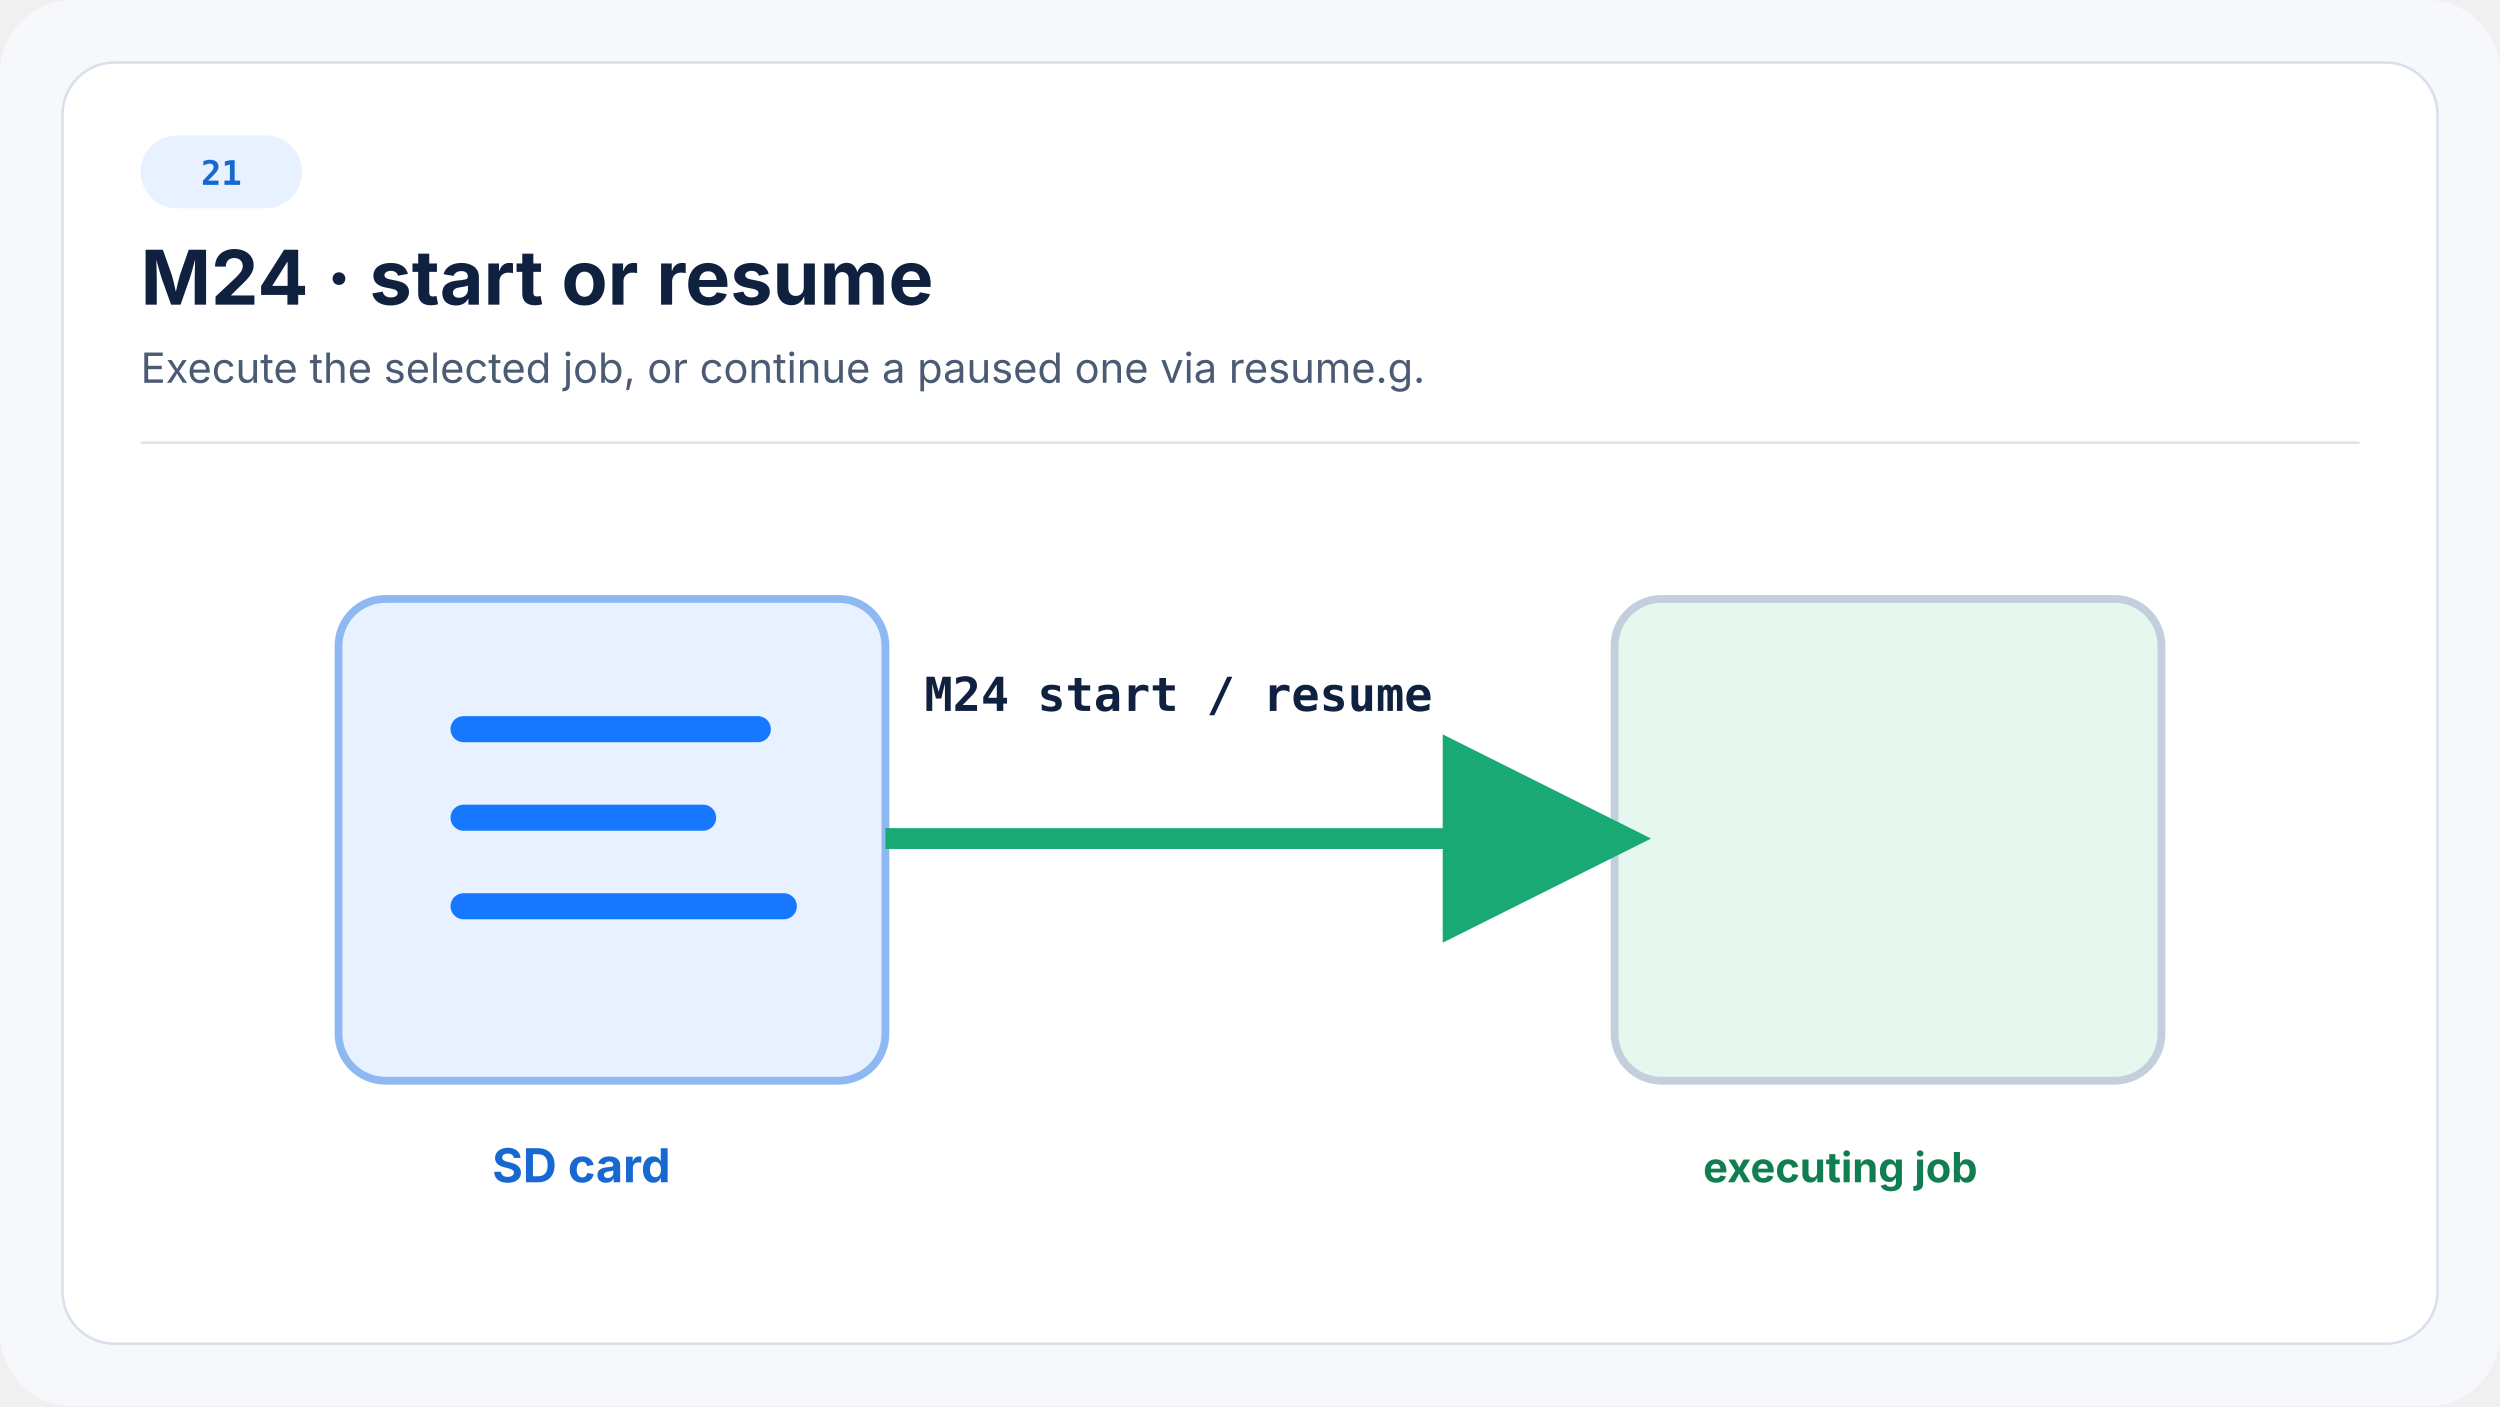
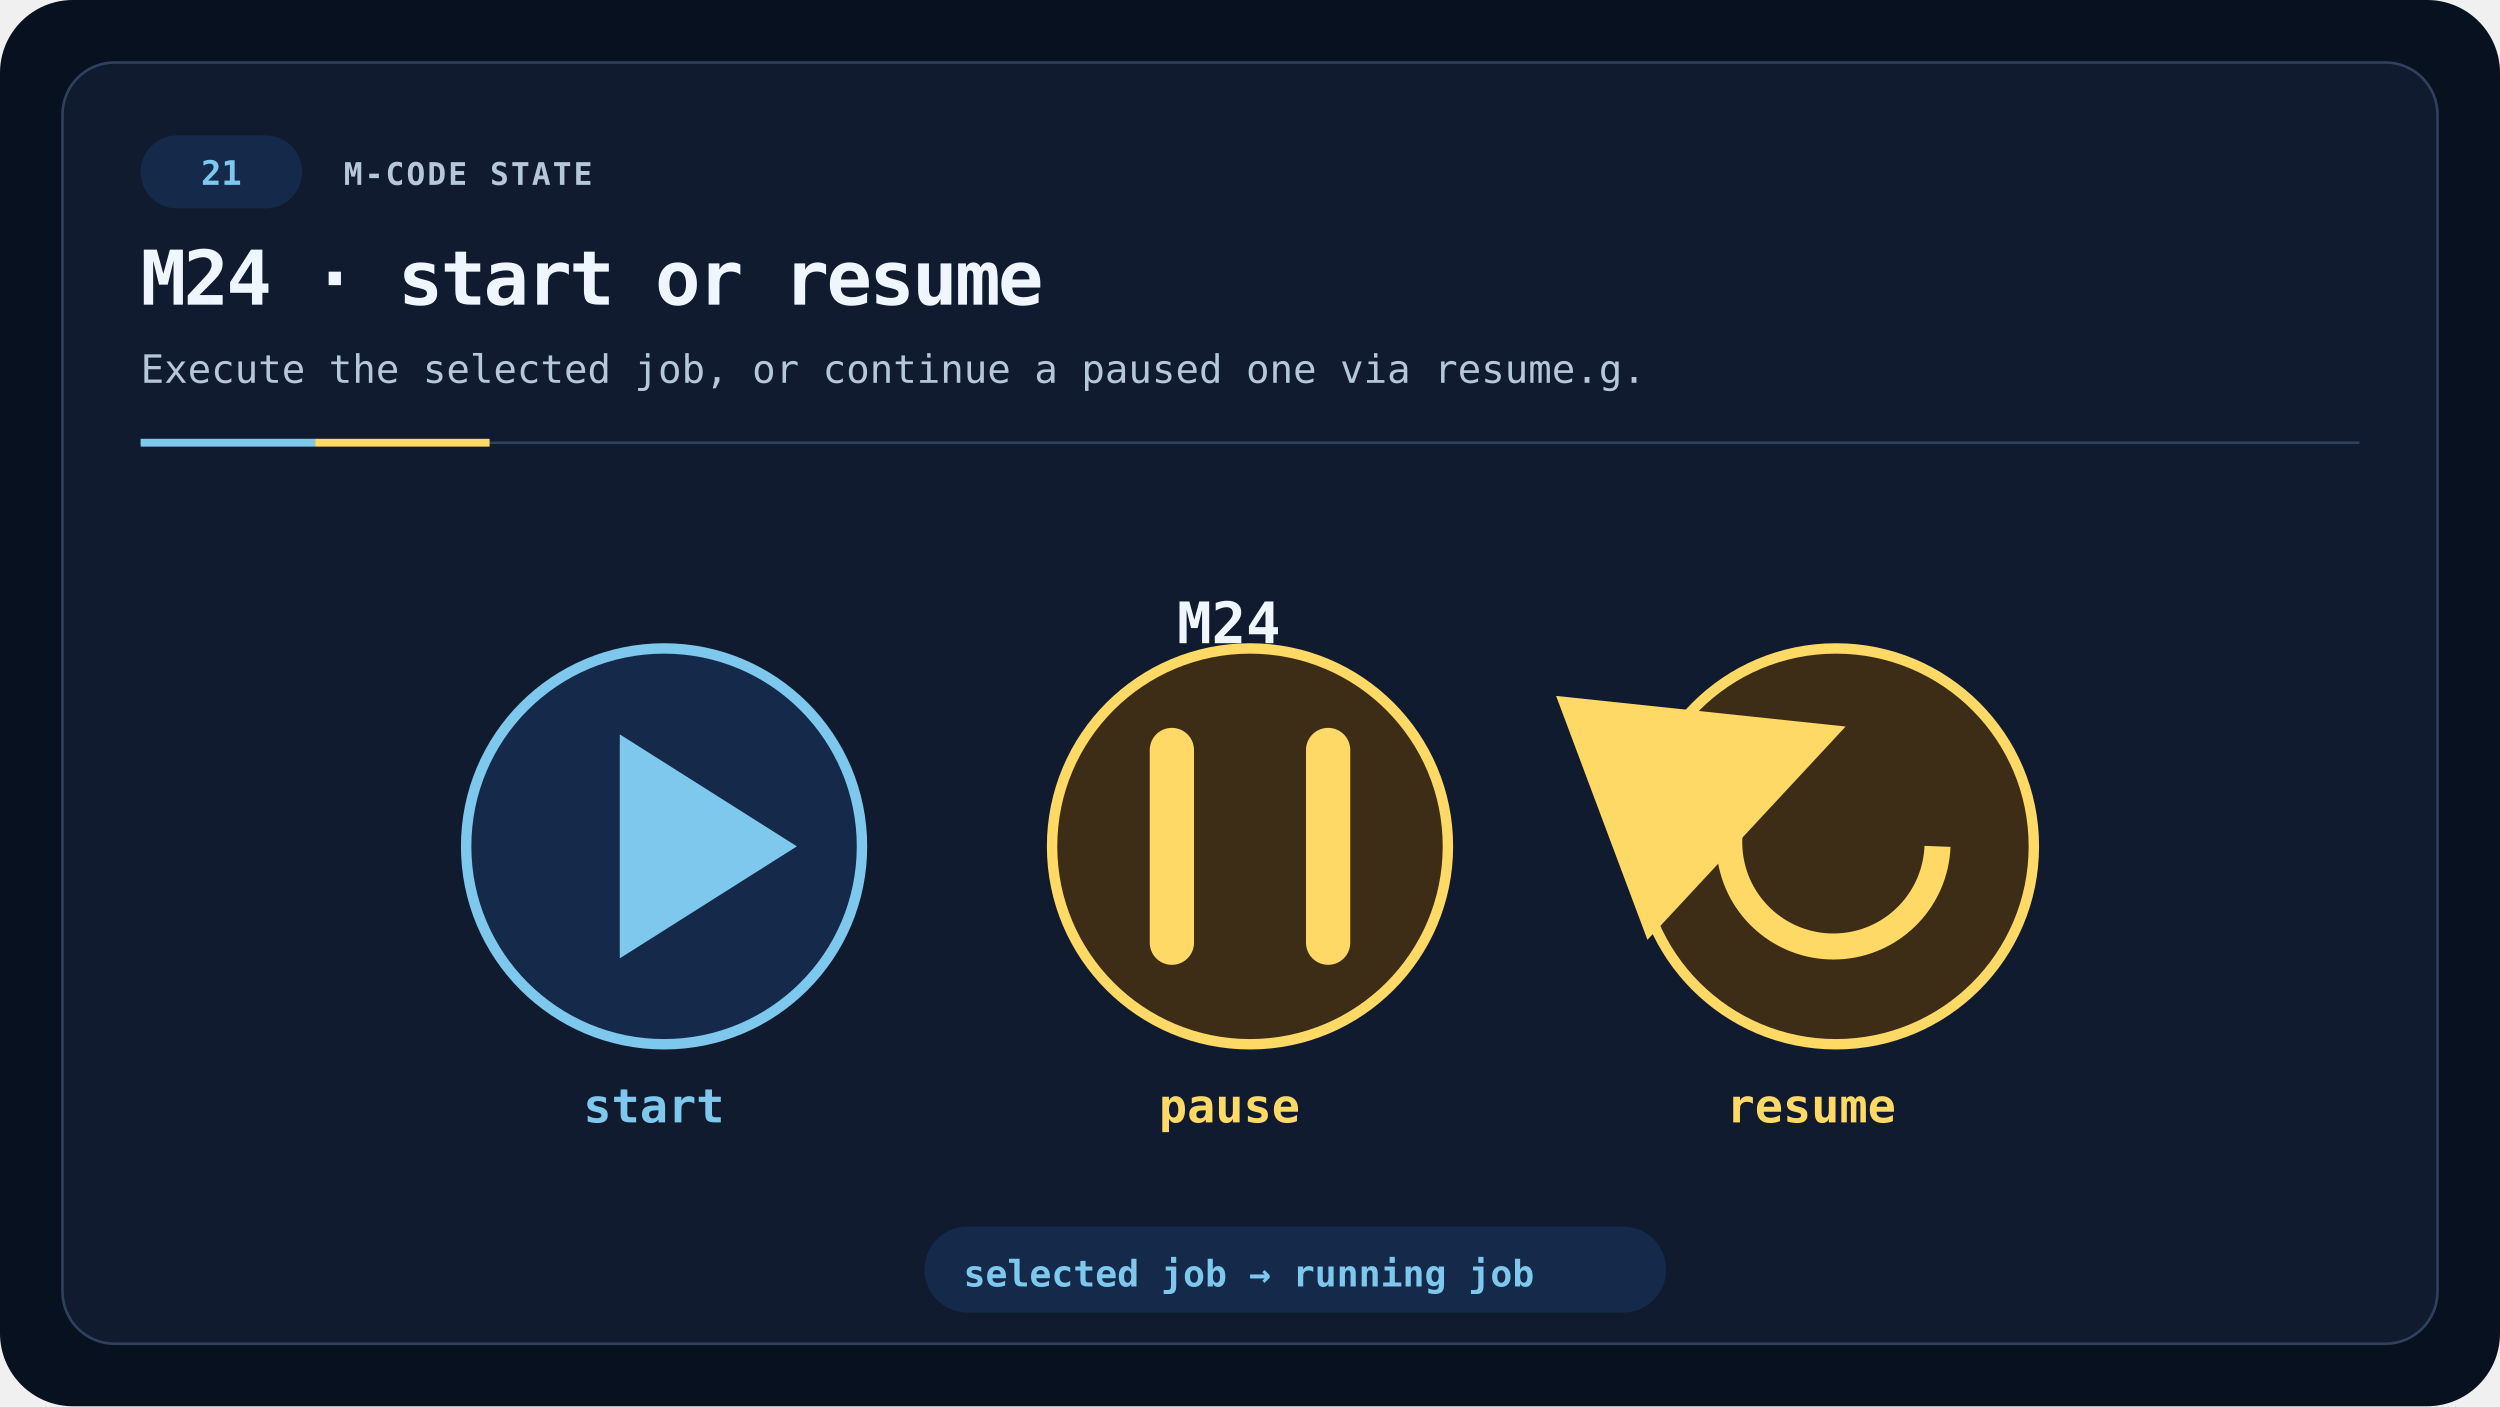
<svg xmlns="http://www.w3.org/2000/svg" viewBox="0 0 960 540" role="img" aria-labelledby="title-21-m24-print-lifecycle desc-21-m24-print-lifecycle">
  <defs>
+     <style>@font-face{font-family:'Smoothie Technical';src:url('fonts/JetBrainsMono-Regular.ttf') format('truetype');font-weight:400;}@font-face{font-family:'Smoothie Technical';src:url('fonts/JetBrainsMono-SemiBold.ttf') format('truetype');font-weight:700;}</style>
    <marker id="blue" markerWidth="10" markerHeight="10" refX="8" refY="5" orient="auto">
-       <path d="M0,0 L10,5 L0,10 z" fill="#1677ff" />
+       <path d="M0,0 L10,5 L0,10 z" fill="#7ec8ed" />
    </marker>
    <marker id="green" markerWidth="10" markerHeight="10" refX="8" refY="5" orient="auto">
-       <path d="M0,0 L10,5 L0,10 z" fill="#19a974" />
+       <path d="M0,0 L10,5 L0,10 z" fill="#ffd966" />
    </marker>
    <marker id="orange" markerWidth="10" markerHeight="10" refX="8" refY="5" orient="auto">
-       <path d="M0,0 L10,5 L0,10 z" fill="#f28c28" />
+       <path d="M0,0 L10,5 L0,10 z" fill="#ffd966" />
    </marker>
    <filter id="shadow" x="-20%" y="-20%" width="140%" height="140%">
      <feDropShadow dx="0" dy="5" stdDeviation="8" flood-color="#172033" flood-opacity=".14" />
    </filter>
  </defs>
-   <rect width="960" height="540" rx="28" fill="#f6f8fc" />
-   <rect x="24" y="24" width="912" height="492" rx="20" fill="#fff" stroke="#d8e0ed" />
-   <rect x="54" y="52" width="62" height="28" rx="14" fill="#e8f1ff" />
-   <text x="85" y="71" text-anchor="middle" font-family="ui-monospace, SFMono-Regular, Menlo, monospace" font-size="13" font-weight="700" fill="#1769d1">21</text>
-   <text x="54" y="117" font-family="Inter, Arial, sans-serif" font-size="29" font-weight="750" fill="#10213f">M24 · start or resume</text>
-   <text x="54" y="147" font-family="Inter, Arial, sans-serif" font-size="16" fill="#4b5b73">Execute the selected job, or continue a paused one via resume.g.</text>
-   <line x1="54" y1="170" x2="906" y2="170" stroke="#dce4ef" />
-   <rect x="130" y="230" width="210" height="185" rx="18" fill="#e8f1ff" stroke="#8eb8f2" stroke-width="3" />
-   <path d="M178 280 H291 M178 314 H270 M178 348 H301" stroke="#1677ff" stroke-width="10" stroke-linecap="round" />
-   <rect x="620" y="230" width="210" height="185" rx="18" fill="#e5f7ee" stroke="#c4cfdd" stroke-width="3" />
-   <path d="M340 322 H618" stroke="#19a974" stroke-width="8" marker-end="url(#green)" />
-   <text x="189" y="454" font-family="Inter, Arial, sans-serif" font-size="18" font-weight="650" fill="#1769d1">SD card</text>
-   <text x="654" y="454" font-family="Inter, Arial, sans-serif" font-size="16" font-weight="650" fill="#117e52">executing job</text>
-   <text x="355" y="273" font-family="ui-monospace, SFMono-Regular, Menlo, monospace" font-size="18" font-weight="700" fill="#10213f">M24  start / resume</text>
+   <rect width="960" height="540" rx="28" fill="#07111f" />
+   <rect x="24" y="24" width="912" height="492" rx="20" fill="#101b2f" stroke="#30415e" />
+   <rect x="54" y="52" width="62" height="28" rx="14" fill="#152a4b" />
+   <text x="85" y="71" text-anchor="middle" font-family="'Smoothie Technical', 'JetBrains Mono', 'DejaVu Sans Mono', monospace" font-size="13" font-weight="700" fill="#7ec8ed">21</text>
+   <text x="132" y="71" font-family="'Smoothie Technical', 'JetBrains Mono', 'DejaVu Sans Mono', monospace" font-size="12" font-weight="700" letter-spacing=".8" fill="#b6c7da">M-CODE STATE</text>
+   <text x="54" y="117" font-family="'Smoothie Technical', 'JetBrains Mono', 'DejaVu Sans Mono', monospace" font-size="29" font-weight="700" letter-spacing="-1" fill="#f0f6ff">M24 · start or resume</text>
+   <text x="54" y="147" font-family="'Smoothie Technical', 'JetBrains Mono', 'DejaVu Sans Mono', monospace" font-size="15" fill="#b6c7da">Execute the selected job, or continue a paused one via resume.g.</text>
+   <line x1="54" y1="170" x2="906" y2="170" stroke="#30415e" />
+   <path d="M54 170 H121" stroke="#7ec8ed" stroke-width="3" />
+   <path d="M121 170 H188" stroke="#ffd966" stroke-width="3" />
+   <circle cx="255" cy="325" r="76" fill="#152a4b" stroke="#7ec8ed" stroke-width="4" />
+   <path d="M238 282 L238 368 L306 325 Z" fill="#7ec8ed" />
+   <circle cx="480" cy="325" r="76" fill="#3d2c16" stroke="#ffd966" stroke-width="4" />
+   <path d="M450 288 V362 M510 288 V362" stroke="#ffd966" stroke-width="17" stroke-linecap="round" />
+   <circle cx="705" cy="325" r="76" fill="#3d2c16" stroke="#ffd966" stroke-width="4" />
+   <path d="M744 325 A40 40 0 1 1 690 286" fill="none" stroke="#ffd966" stroke-width="10" marker-end="url(#green)" />
+   <text x="224" y="431" font-family="'Smoothie Technical', 'JetBrains Mono', 'DejaVu Sans Mono', monospace" font-size="18" font-weight="700" fill="#7ec8ed">start</text>
+   <text x="445" y="431" font-family="'Smoothie Technical', 'JetBrains Mono', 'DejaVu Sans Mono', monospace" font-size="18" font-weight="700" fill="#ffd966">pause</text>
+   <text x="663" y="431" font-family="'Smoothie Technical', 'JetBrains Mono', 'DejaVu Sans Mono', monospace" font-size="18" font-weight="700" fill="#ffd966">resume</text>
+   <text x="452" y="247" font-family="'Smoothie Technical', 'JetBrains Mono', 'DejaVu Sans Mono', monospace" font-size="22" font-weight="700" fill="#f0f6ff">M24</text>
+   <rect x="355" y="471" width="284.8" height="33" rx="16.5" fill="#152a4b" />
+   <text x="370" y="494" font-family="'Smoothie Technical', 'JetBrains Mono', 'DejaVu Sans Mono', monospace" font-size="14" font-weight="700" fill="#7ec8ed">selected job → running job</text>
</svg>
